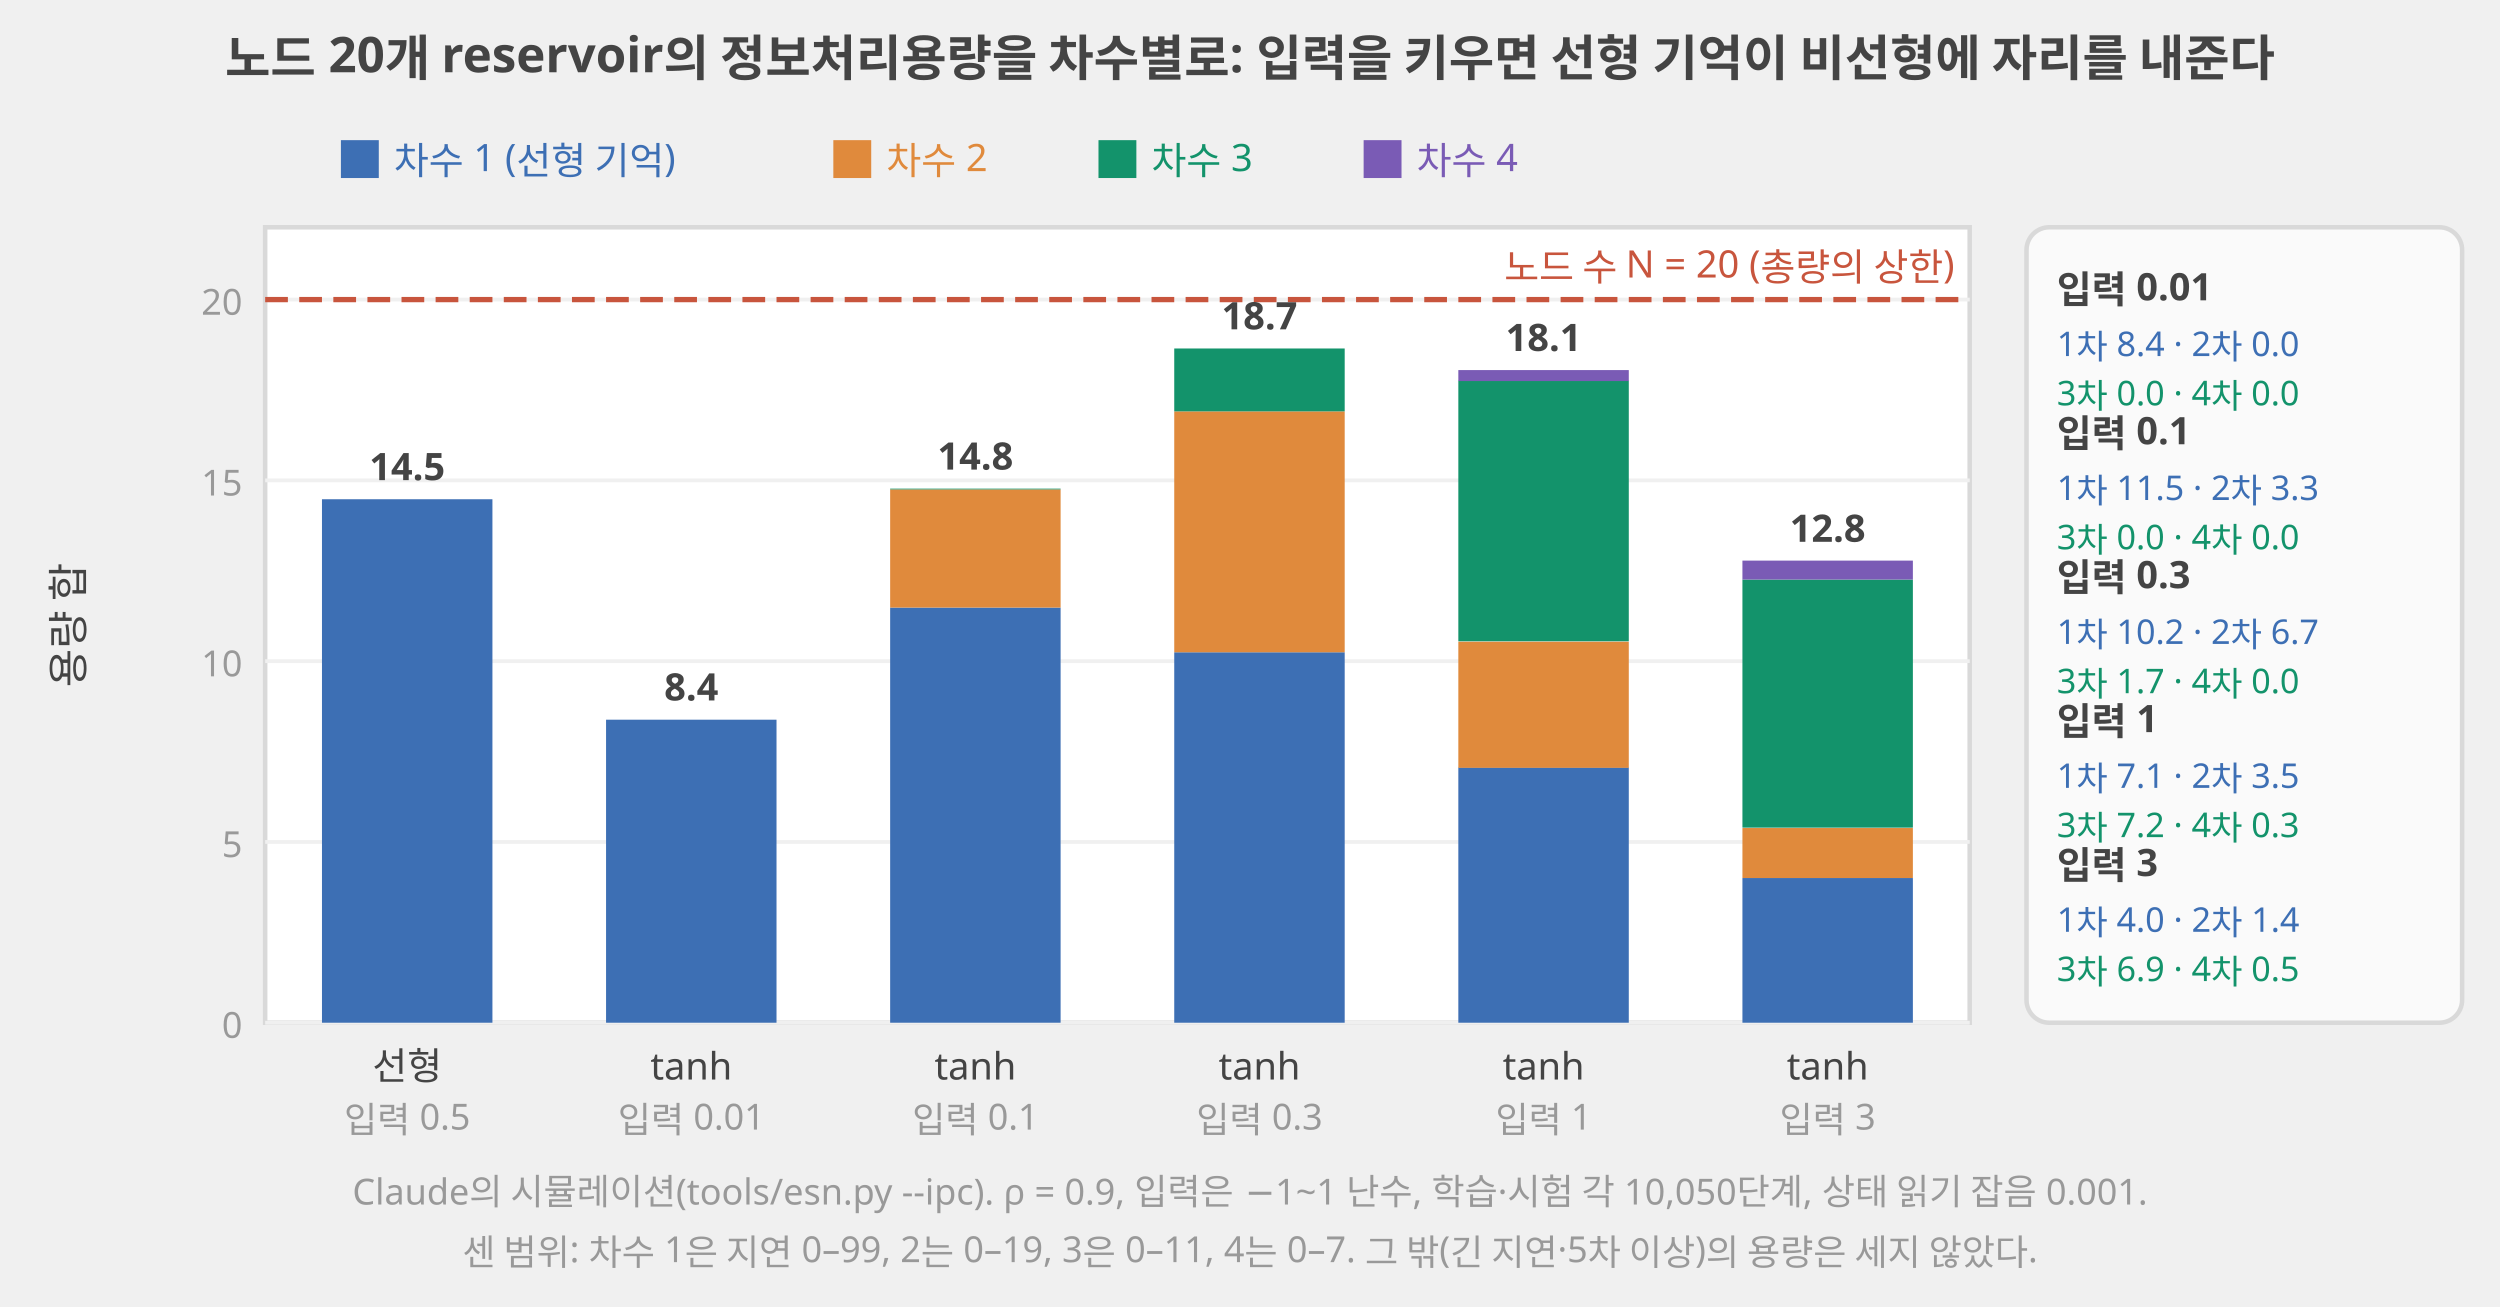
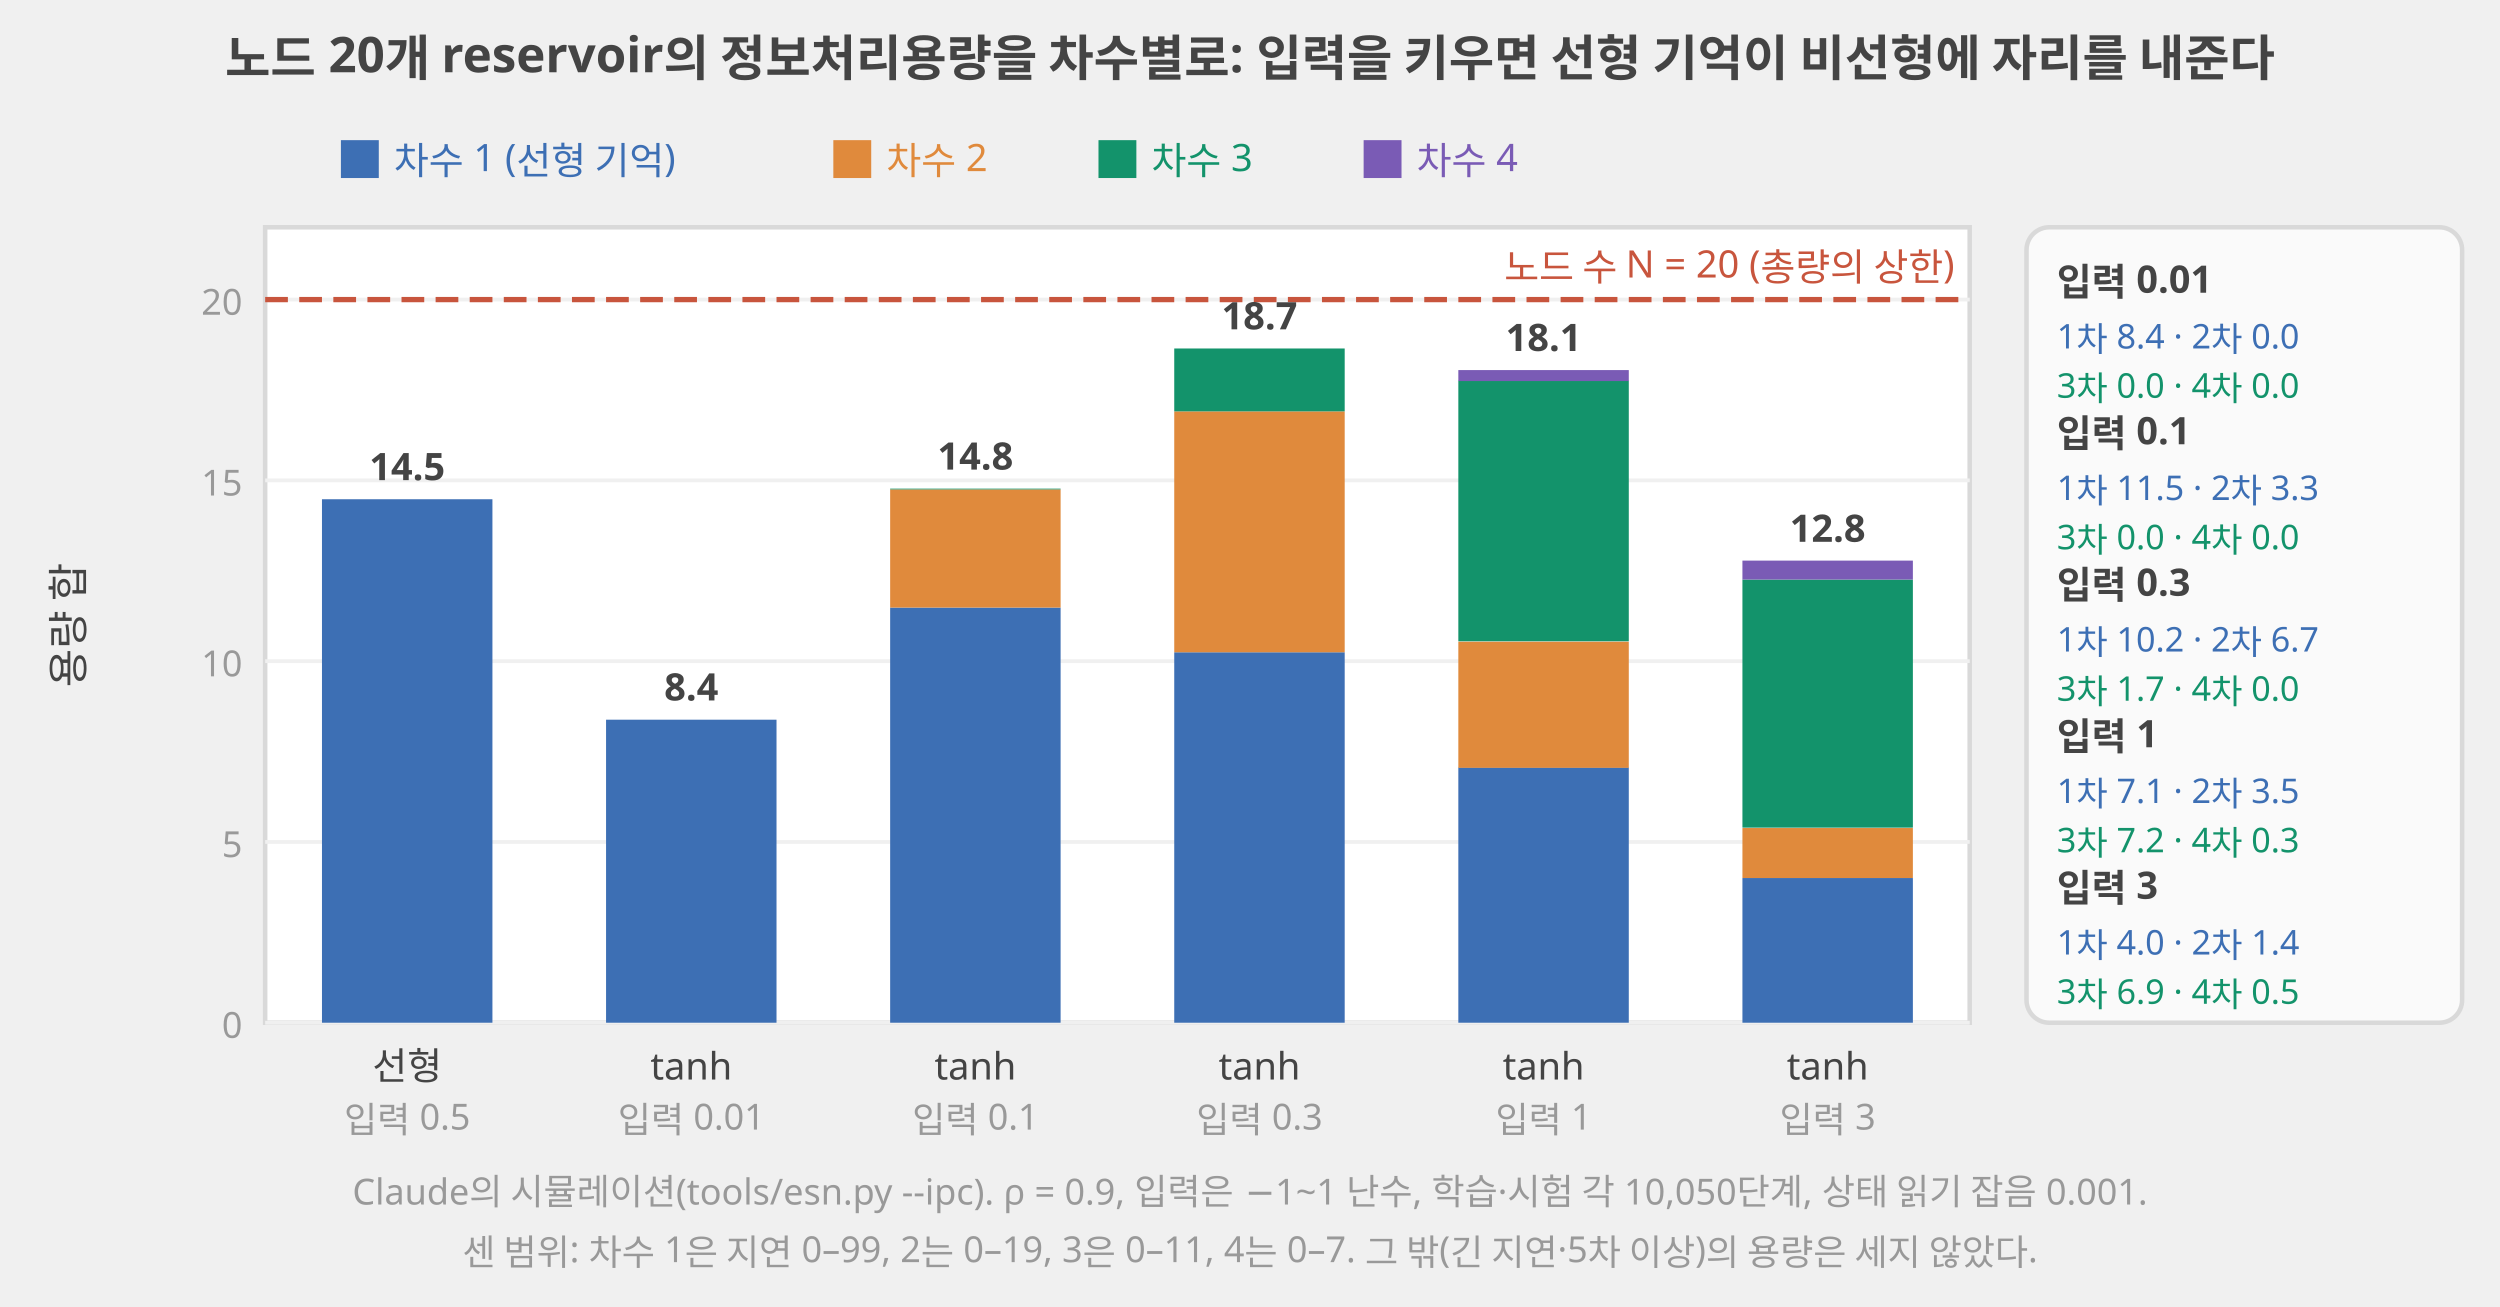
<svg xmlns="http://www.w3.org/2000/svg" viewBox="0 0 660 345" width="100%" font-family="Noto Sans KR, Malgun Gothic, sans-serif" font-size="13" fill="#444">
  <defs>
    <marker id="arr" viewBox="0 0 10 10" refX="9" refY="5" markerWidth="7" markerHeight="7" orient="auto-start-reverse">
      <path d="M0,0 L10,5 L0,10 z" fill="#444" />
    </marker>
  </defs>
  <text x="330" y="20" font-size="13" fill="#444" text-anchor="middle" font-weight="bold">노드 20개 reservoir의 정보처리용량을 차수별로: 입력을 키우면 선형 기억이 비선형에 자리를 내준다</text>
  <rect x="70" y="60" width="450" height="210" rx="0" fill="#fff" stroke="#d9d9d9" stroke-width="1.2" />
  <line x1="70" y1="270.0" x2="520" y2="270.0" stroke="#f0f0f0" stroke-width="1" />
  <text x="64" y="274.0" font-size="9.5" fill="#999" text-anchor="end" font-weight="normal">0</text>
  <line x1="70" y1="222.273" x2="520" y2="222.273" stroke="#f0f0f0" stroke-width="1" />
  <text x="64" y="226.273" font-size="9.5" fill="#999" text-anchor="end" font-weight="normal">5</text>
  <line x1="70" y1="174.545" x2="520" y2="174.545" stroke="#f0f0f0" stroke-width="1" />
  <text x="64" y="178.545" font-size="9.5" fill="#999" text-anchor="end" font-weight="normal">10</text>
  <line x1="70" y1="126.818" x2="520" y2="126.818" stroke="#f0f0f0" stroke-width="1" />
  <text x="64" y="130.818" font-size="9.5" fill="#999" text-anchor="end" font-weight="normal">15</text>
  <line x1="70" y1="79.091" x2="520" y2="79.091" stroke="#f0f0f0" stroke-width="1" />
  <text x="64" y="83.091" font-size="9.5" fill="#999" text-anchor="end" font-weight="normal">20</text>
  <line x1="70" y1="79.091" x2="520" y2="79.091" stroke="#c8553d" stroke-width="1.4" stroke-dasharray="6,3" />
  <text x="516" y="74.091" font-size="10" fill="#c8553d" text-anchor="end" font-weight="normal" stroke="#fff" stroke-width="4" paint-order="stroke" stroke-linejoin="round">노드 수 N = 20 (총량의 상한)</text>
  <rect x="85.0" y="131.8" width="45.0" height="138.2" fill="#3d6fb4" />
  <text x="107.5" y="126.756" font-size="10" fill="#444" text-anchor="middle" font-weight="bold">14.5</text>
  <text x="107.5" y="285" font-size="10" fill="#444" text-anchor="middle" font-weight="normal">선형</text>
  <text x="107.5" y="299" font-size="9.5" fill="#999" text-anchor="middle" font-weight="normal">입력 0.5</text>
  <rect x="160.0" y="190.0" width="45.0" height="80.0" fill="#3d6fb4" />
  <text x="182.5" y="184.92" font-size="10" fill="#444" text-anchor="middle" font-weight="bold">8.4</text>
  <text x="182.5" y="285" font-size="10" fill="#444" text-anchor="middle" font-weight="normal">tanh</text>
  <text x="182.5" y="299" font-size="9.5" fill="#999" text-anchor="middle" font-weight="normal">입력 0.01</text>
  <rect x="235.0" y="160.4" width="45.0" height="109.6" fill="#3d6fb4" />
  <rect x="235.0" y="129.2" width="45.0" height="31.2" fill="#e08a3c" />
  <rect x="235.0" y="129.0" width="45.0" height="0.2" fill="#13936b" />
  <text x="257.5" y="123.97" font-size="10" fill="#444" text-anchor="middle" font-weight="bold">14.8</text>
  <text x="257.5" y="285" font-size="10" fill="#444" text-anchor="middle" font-weight="normal">tanh</text>
  <text x="257.5" y="299" font-size="9.5" fill="#999" text-anchor="middle" font-weight="normal">입력 0.1</text>
  <rect x="310.0" y="172.2" width="45.0" height="97.8" fill="#3d6fb4" />
  <rect x="310.0" y="108.6" width="45.0" height="63.6" fill="#e08a3c" />
  <rect x="310.0" y="92.0" width="45.0" height="16.6" fill="#13936b" />
  <text x="332.5" y="86.945" font-size="10" fill="#444" text-anchor="middle" font-weight="bold">18.7</text>
  <text x="332.5" y="285" font-size="10" fill="#444" text-anchor="middle" font-weight="normal">tanh</text>
  <text x="332.5" y="299" font-size="9.5" fill="#999" text-anchor="middle" font-weight="normal">입력 0.3</text>
  <rect x="385.0" y="202.6" width="45.0" height="67.4" fill="#3d6fb4" />
  <rect x="385.0" y="169.4" width="45.0" height="33.3" fill="#e08a3c" />
  <rect x="385.0" y="100.5" width="45.0" height="68.8" fill="#13936b" />
  <rect x="385.0" y="97.7" width="45.0" height="2.9" fill="#7a5bb5" />
  <text x="407.5" y="92.655" font-size="10" fill="#444" text-anchor="middle" font-weight="bold">18.1</text>
  <text x="407.5" y="285" font-size="10" fill="#444" text-anchor="middle" font-weight="normal">tanh</text>
  <text x="407.5" y="299" font-size="9.5" fill="#999" text-anchor="middle" font-weight="normal">입력 1</text>
  <rect x="460.0" y="231.8" width="45.0" height="38.2" fill="#3d6fb4" />
  <rect x="460.0" y="218.6" width="45.0" height="13.2" fill="#e08a3c" />
  <rect x="460.0" y="153.0" width="45.0" height="65.5" fill="#13936b" />
  <rect x="460.0" y="148.0" width="45.0" height="5.0" fill="#7a5bb5" />
  <text x="482.5" y="143.029" font-size="10" fill="#444" text-anchor="middle" font-weight="bold">12.8</text>
  <text x="482.5" y="285" font-size="10" fill="#444" text-anchor="middle" font-weight="normal">tanh</text>
  <text x="482.5" y="299" font-size="9.5" fill="#999" text-anchor="middle" font-weight="normal">입력 3</text>
  <text x="22" y="165.0" font-size="11" fill="#444" text-anchor="middle" font-weight="normal" transform="rotate(-90 22 165.0)">용량 합</text>
  <rect x="90" y="37" width="10" height="10" fill="#3d6fb4" />
  <text x="104" y="46" font-size="10" fill="#3d6fb4" text-anchor="start" font-weight="normal">차수 1 (선형 기억)</text>
  <rect x="220" y="37" width="10" height="10" fill="#e08a3c" />
  <text x="234" y="46" font-size="10" fill="#e08a3c" text-anchor="start" font-weight="normal">차수 2</text>
  <rect x="290" y="37" width="10" height="10" fill="#13936b" />
  <text x="304" y="46" font-size="10" fill="#13936b" text-anchor="start" font-weight="normal">차수 3</text>
  <rect x="360" y="37" width="10" height="10" fill="#7a5bb5" />
  <text x="374" y="46" font-size="10" fill="#7a5bb5" text-anchor="start" font-weight="normal">차수 4</text>
  <rect x="535" y="60" width="115" height="210" rx="6" fill="#fafafa" stroke="#d9d9d9" stroke-width="1.2" />
-   <text x="543" y="80" font-size="10" fill="#444" text-anchor="start" font-weight="bold">입력 0.01</text>
-   <text x="543" y="94" font-size="9" fill="#3d6fb4" text-anchor="start" font-weight="normal">1차 8.4 · 2차 0.0</text>
-   <text x="543" y="107" font-size="9" fill="#13936b" text-anchor="start" font-weight="normal">3차 0.0 · 4차 0.0</text>
+   <text x="543" y="78" font-size="10" fill="#444" text-anchor="start" font-weight="bold">입력 0.01</text>
+   <text x="543" y="92" font-size="9" fill="#3d6fb4" text-anchor="start" font-weight="normal">1차 8.4 · 2차 0.0</text>
+   <text x="543" y="105" font-size="9" fill="#13936b" text-anchor="start" font-weight="normal">3차 0.0 · 4차 0.0</text>
  <text x="543" y="118" font-size="10" fill="#444" text-anchor="start" font-weight="bold">입력 0.1</text>
  <text x="543" y="132" font-size="9" fill="#3d6fb4" text-anchor="start" font-weight="normal">1차 11.5 · 2차 3.3</text>
  <text x="543" y="145" font-size="9" fill="#13936b" text-anchor="start" font-weight="normal">3차 0.0 · 4차 0.0</text>
-   <text x="543" y="156" font-size="10" fill="#444" text-anchor="start" font-weight="bold">입력 0.3</text>
-   <text x="543" y="170" font-size="9" fill="#3d6fb4" text-anchor="start" font-weight="normal">1차 10.2 · 2차 6.7</text>
-   <text x="543" y="183" font-size="9" fill="#13936b" text-anchor="start" font-weight="normal">3차 1.7 · 4차 0.0</text>
-   <text x="543" y="194" font-size="10" fill="#444" text-anchor="start" font-weight="bold">입력 1</text>
-   <text x="543" y="208" font-size="9" fill="#3d6fb4" text-anchor="start" font-weight="normal">1차 7.1 · 2차 3.5</text>
-   <text x="543" y="221" font-size="9" fill="#13936b" text-anchor="start" font-weight="normal">3차 7.2 · 4차 0.3</text>
-   <text x="543" y="232" font-size="10" fill="#444" text-anchor="start" font-weight="bold">입력 3</text>
-   <text x="543" y="246" font-size="9" fill="#3d6fb4" text-anchor="start" font-weight="normal">1차 4.0 · 2차 1.4</text>
-   <text x="543" y="259" font-size="9" fill="#13936b" text-anchor="start" font-weight="normal">3차 6.9 · 4차 0.5</text>
+   <text x="543" y="158" font-size="10" fill="#444" text-anchor="start" font-weight="bold">입력 0.3</text>
+   <text x="543" y="172" font-size="9" fill="#3d6fb4" text-anchor="start" font-weight="normal">1차 10.2 · 2차 6.7</text>
+   <text x="543" y="185" font-size="9" fill="#13936b" text-anchor="start" font-weight="normal">3차 1.7 · 4차 0.0</text>
+   <text x="543" y="198" font-size="10" fill="#444" text-anchor="start" font-weight="bold">입력 1</text>
+   <text x="543" y="212" font-size="9" fill="#3d6fb4" text-anchor="start" font-weight="normal">1차 7.1 · 2차 3.5</text>
+   <text x="543" y="225" font-size="9" fill="#13936b" text-anchor="start" font-weight="normal">3차 7.2 · 4차 0.3</text>
+   <text x="543" y="238" font-size="10" fill="#444" text-anchor="start" font-weight="bold">입력 3</text>
+   <text x="543" y="252" font-size="9" fill="#3d6fb4" text-anchor="start" font-weight="normal">1차 4.0 · 2차 1.4</text>
+   <text x="543" y="265" font-size="9" fill="#13936b" text-anchor="start" font-weight="normal">3차 6.9 · 4차 0.5</text>
  <text x="330" y="318" font-size="9.5" fill="#999" text-anchor="middle" font-weight="normal">Claude의 시뮬레이션(tools/esn.py --ipc). ρ = 0.9, 입력은 −1~1 난수, 학습·시험 각 10,050단계, 상태 읽기 잡음 0.001.</text>
  <text x="330" y="334" font-size="9.5" fill="#999" text-anchor="middle" font-weight="normal">센 범위: 차수 1은 지연 0–99, 2는 0–19, 3은 0–11, 4는 0–7. 그 밖(긴 지연·5차 이상)의 용량은 세지 않았다.</text>
</svg>
